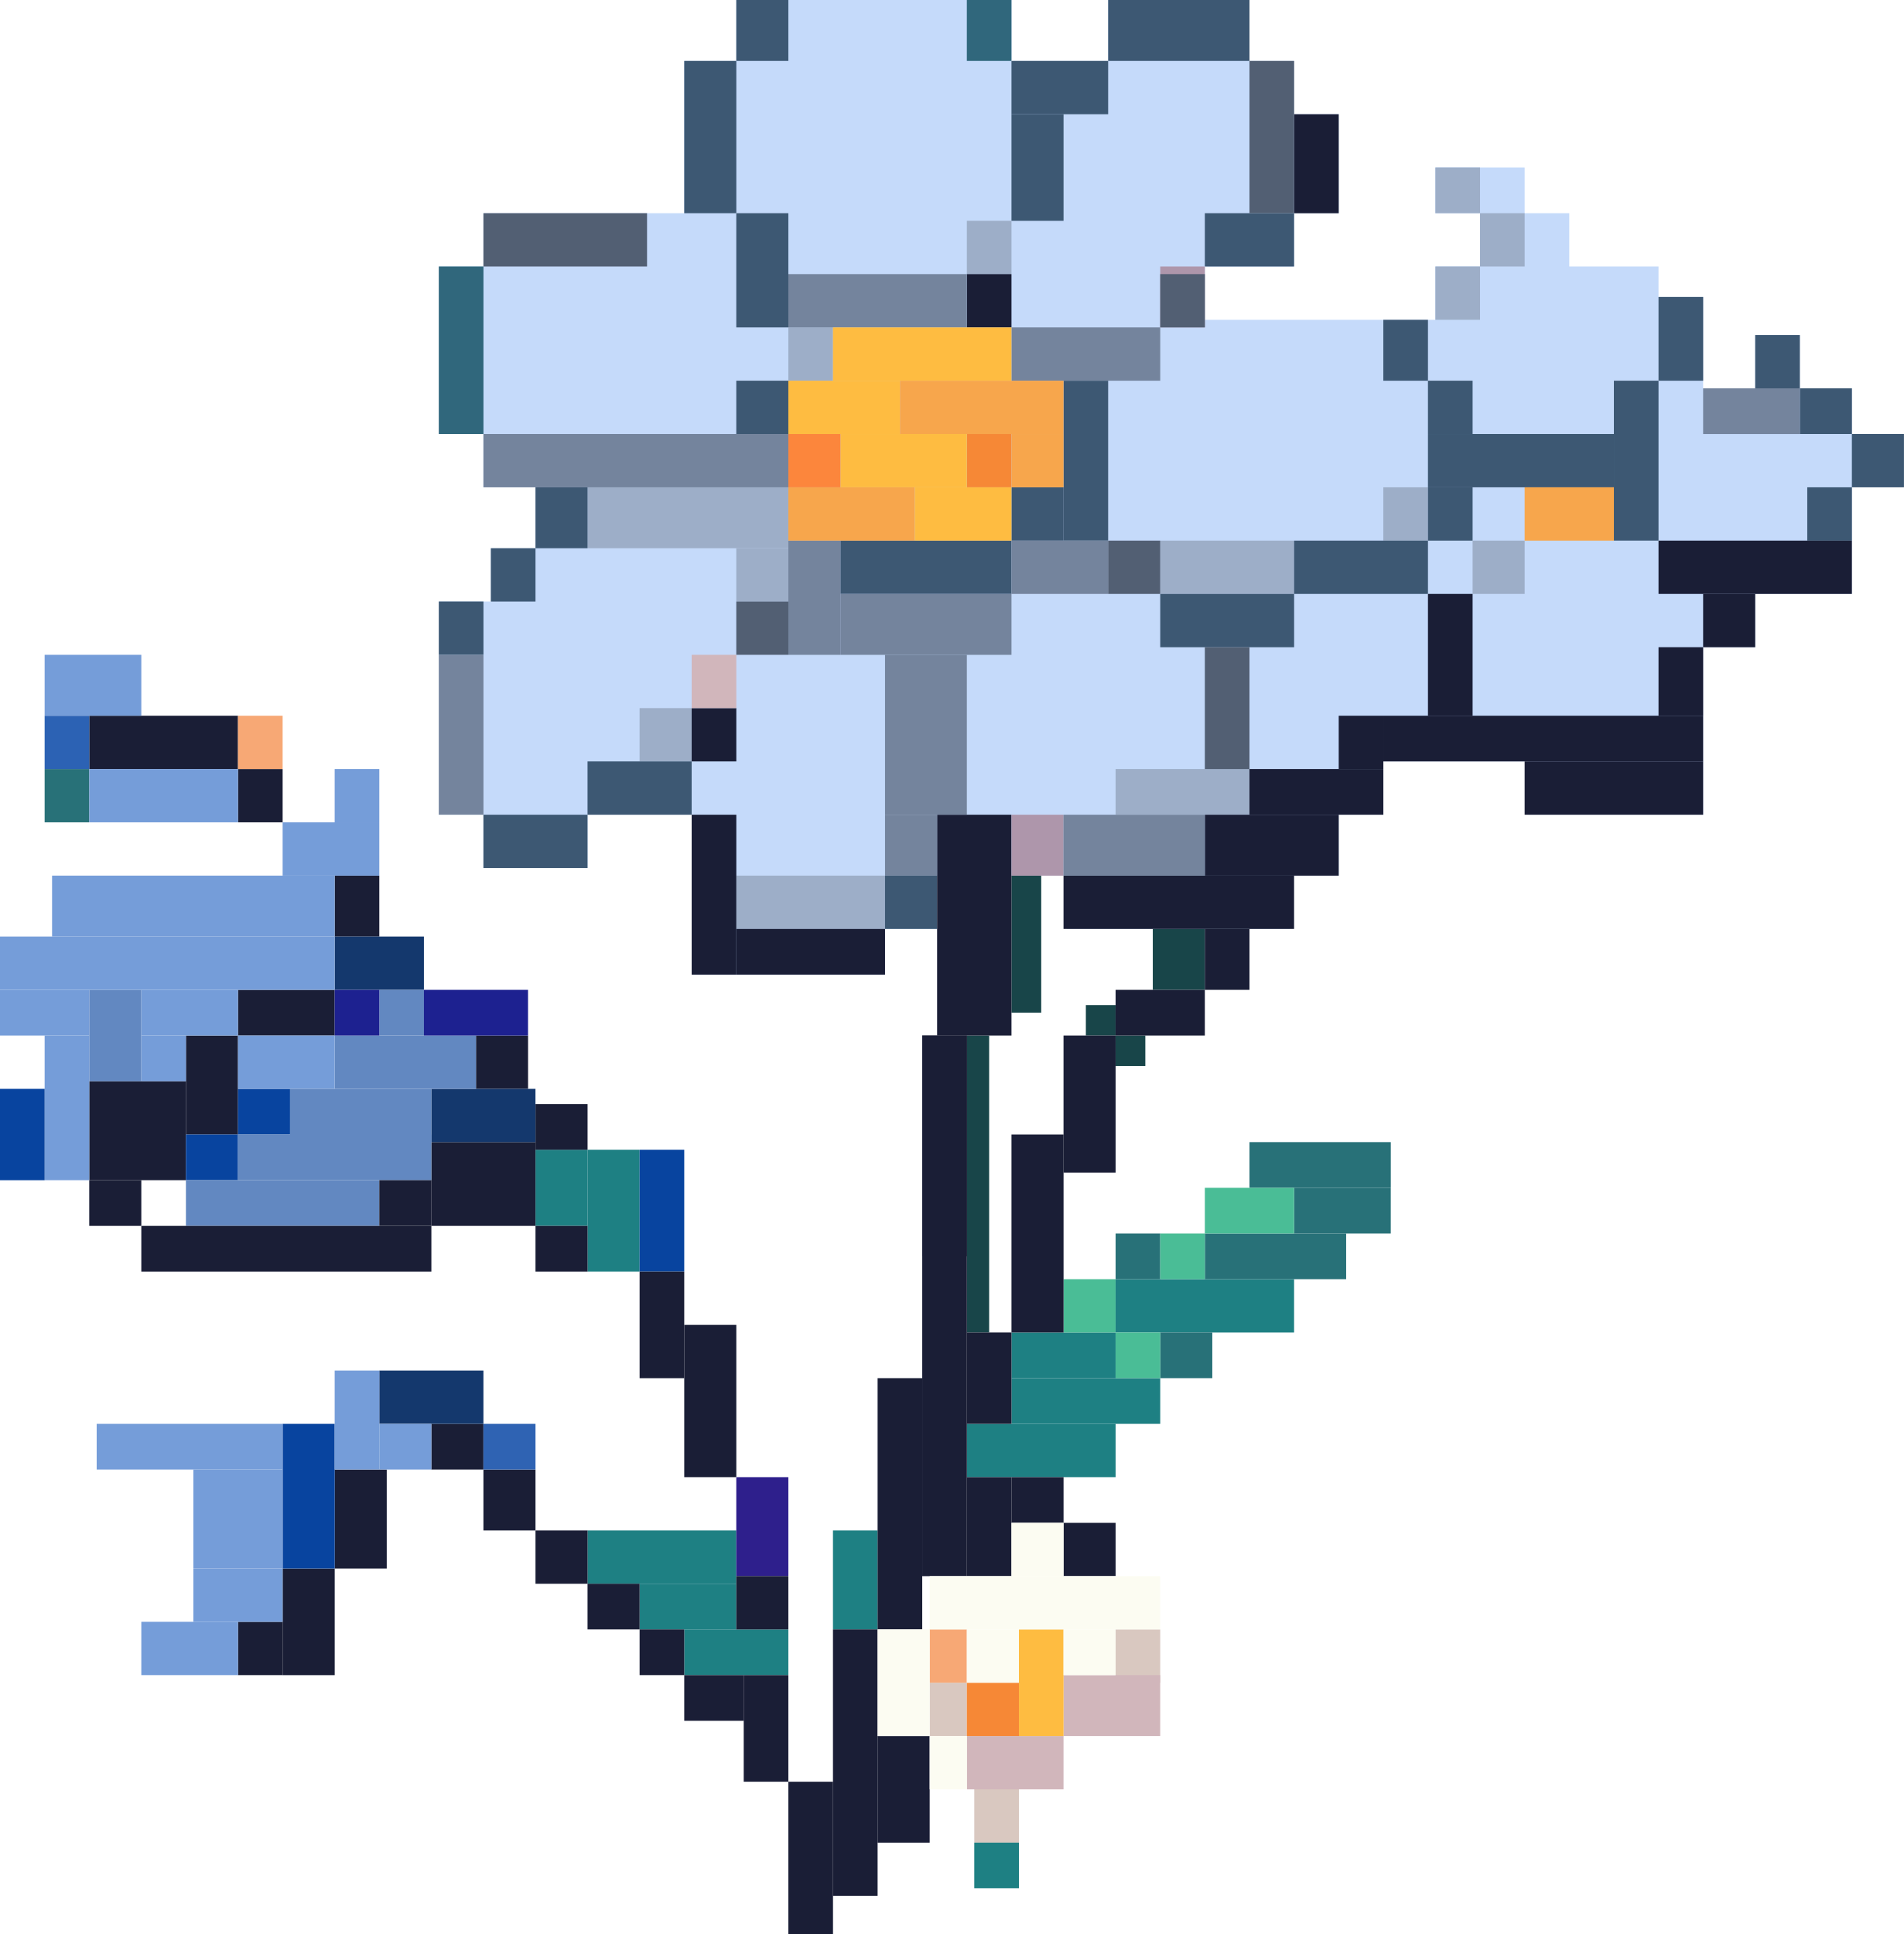
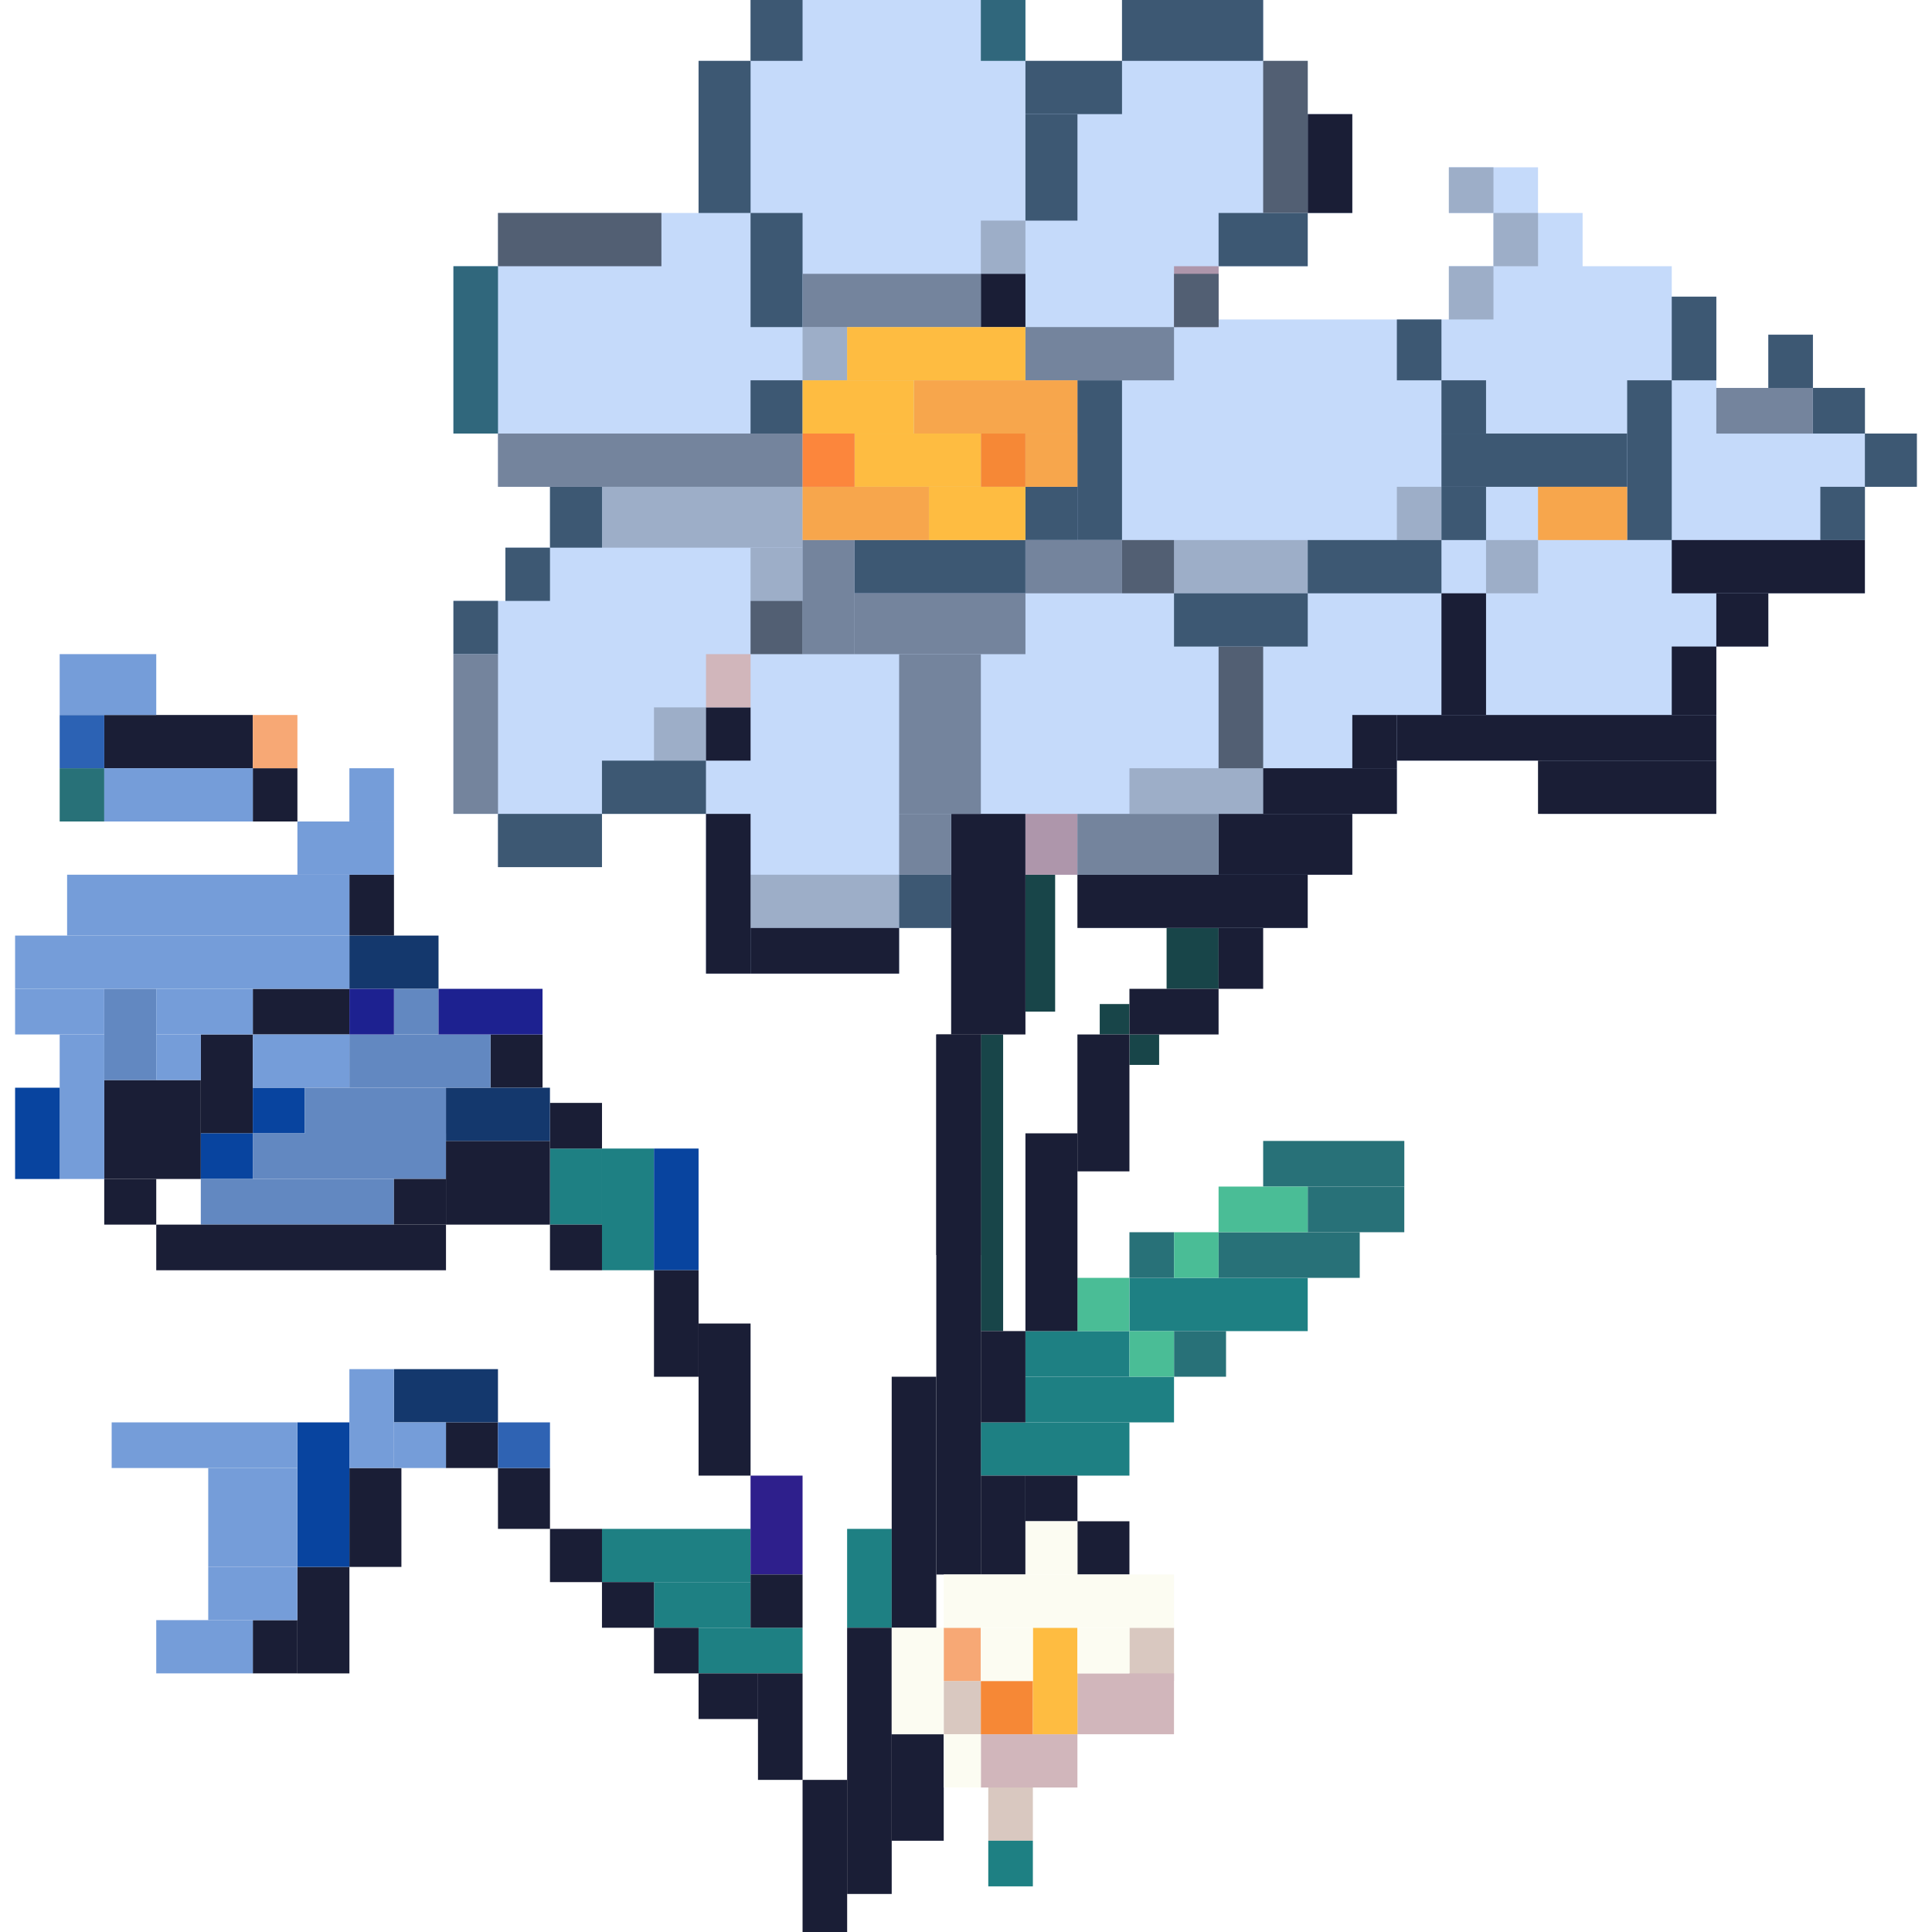
- <svg xmlns="http://www.w3.org/2000/svg" width="63" height="64" viewBox="0 0 63 64" fill="none">
+ <svg xmlns="http://www.w3.org/2000/svg" width="64" height="64" viewBox="0 0 63 64" fill="none">
  <path d="M14.52 8.819H15.996V7.055H22.641V2.016H24.363V0H33.469V2.016H36.668V0H41.344V2.016H42.82V3.78H44.297V7.055H42.82V8.819H39.867V10.583H47.496V8.819H48.973V7.055H47.496V5.543H50.449V7.055H51.926V8.819H54.879V9.827H56.355V12.85H58.078V11.087H59.555V12.85H61.277V14.362H62.864V16.126H61.277V19.654H58.078V21.417H56.355V26.961H50.572V25.197H45.773V26.961H44.297V28.976H42.684V30.74H35.301V28.976H31.008V30.74H29.285V32.252H22.887V26.961H19.441V28.724H15.996V26.961H14.52V19.905H16.242V18.142H17.719V16.126H15.996V14.362H14.52V8.819Z" fill="#C5DAFA" />
  <rect x="32.238" y="59.213" width="1.477" height="1.764" fill="#D9C8C0" />
  <rect x="32.238" y="60.976" width="1.477" height="1.512" fill="#1E8083" />
  <rect x="31.992" y="47.118" width="4.922" height="1.764" fill="#1E8083" />
  <rect x="27.562" y="50.646" width="1.477" height="3.276" fill="#1E8083" />
  <rect x="19.441" y="38.047" width="1.723" height="4.031" fill="#1E8083" />
  <rect x="17.719" y="38.047" width="1.723" height="2.52" fill="#1E8083" />
  <rect x="19.441" y="50.646" width="4.922" height="1.764" fill="#1E8083" />
  <rect x="21.164" y="52.409" width="3.199" height="1.512" fill="#1E8083" />
  <rect x="22.641" y="53.921" width="3.445" height="1.512" fill="#1E8083" />
  <rect x="24.363" y="48.882" width="1.723" height="3.276" fill="#2E1F8C" />
  <rect x="21.164" y="38.047" width="1.477" height="4.031" fill="#08449F" />
  <rect x="33.469" y="45.606" width="4.922" height="1.512" fill="#1E8083" />
  <rect x="33.469" y="44.094" width="3.445" height="1.512" fill="#1E8083" />
  <rect x="36.914" y="42.331" width="5.906" height="1.764" fill="#1E8083" />
  <rect x="38.391" y="44.094" width="1.723" height="1.512" fill="#287178" />
  <rect x="36.914" y="40.819" width="1.477" height="1.512" fill="#287178" />
  <rect x="1.477" y="25.449" width="1.477" height="1.764" fill="#287178" />
  <rect x="39.867" y="40.819" width="4.676" height="1.512" fill="#287178" />
  <rect x="41.344" y="37.795" width="4.676" height="1.512" fill="#287178" />
  <rect x="31.992" y="34.268" width="0.738" height="9.827" fill="#184549" />
  <rect x="33.469" y="28.976" width="0.984" height="4.535" fill="#184549" />
  <rect x="38.145" y="30.74" width="1.723" height="2.016" fill="#184549" />
  <rect x="35.93" y="33.26" width="0.984" height="1.008" fill="#184549" />
  <rect x="36.914" y="34.268" width="0.984" height="1.008" fill="#184549" />
  <rect x="42.82" y="39.307" width="3.199" height="1.512" fill="#287178" />
  <rect x="36.914" y="44.094" width="1.477" height="1.512" fill="#4ABD96" />
  <rect x="38.391" y="40.819" width="1.477" height="1.512" fill="#4ABD96" />
  <rect x="39.867" y="39.307" width="2.953" height="1.512" fill="#4ABD96" />
  <rect x="35.191" y="42.331" width="1.723" height="1.764" fill="#4ABD96" />
  <rect x="36.914" y="53.921" width="1.477" height="1.764" fill="#D9C8C0" />
  <rect x="30.762" y="55.685" width="1.23" height="1.764" fill="#D9C8C0" />
  <rect x="48.973" y="7.055" width="1.477" height="1.764" fill="#9DAEC8" />
  <rect x="47.496" y="5.543" width="1.477" height="1.512" fill="#9DAEC8" />
  <rect x="47.496" y="8.819" width="1.477" height="1.764" fill="#9DAEC8" />
  <rect x="45.773" y="16.126" width="1.477" height="1.764" fill="#9DAEC8" />
  <rect x="48.727" y="17.89" width="1.723" height="1.764" fill="#9DAEC8" />
  <rect x="36.914" y="25.449" width="4.43" height="1.512" fill="#9DAEC8" />
  <rect x="38.391" y="17.89" width="4.43" height="1.764" fill="#9DAEC8" />
  <rect x="24.363" y="28.976" width="4.922" height="1.764" fill="#9DAEC8" />
  <rect x="24.363" y="18.142" width="1.723" height="1.764" fill="#9DAEC8" />
  <rect x="19.441" y="16.126" width="6.645" height="2.016" fill="#9DAEC8" />
  <rect x="21.164" y="23.433" width="1.723" height="1.764" fill="#9DAEC8" />
  <rect x="26.086" y="10.835" width="1.477" height="1.764" fill="#9DAEC8" />
  <rect x="31.992" y="7.307" width="1.477" height="1.764" fill="#9DAEC8" />
  <rect x="31.992" width="1.477" height="2.016" fill="#30677C" />
  <rect x="14.52" y="8.819" width="1.477" height="5.543" fill="#30677C" />
  <rect x="47.25" y="14.362" width="6.152" height="1.764" fill="#3D5873" />
  <rect x="47.25" y="12.598" width="1.477" height="1.764" fill="#3D5873" />
  <rect x="47.25" y="16.126" width="1.477" height="1.764" fill="#3D5873" />
  <rect x="38.391" y="19.654" width="4.43" height="1.764" fill="#3D5873" />
  <rect x="42.82" y="17.89" width="4.43" height="1.764" fill="#3D5873" />
  <rect x="29.285" y="28.976" width="1.723" height="1.764" fill="#3D5873" />
  <rect x="27.809" y="17.89" width="5.66" height="1.764" fill="#3D5873" />
  <rect x="33.469" y="16.126" width="1.723" height="1.764" fill="#3D5873" />
  <rect x="35.191" y="12.598" width="1.477" height="5.291" fill="#3D5873" />
  <rect x="39.867" y="7.055" width="2.953" height="1.764" fill="#3D5873" />
  <rect x="58.078" y="11.087" width="1.477" height="1.764" fill="#3D5873" />
  <rect x="61.277" y="14.362" width="1.723" height="1.764" fill="#3D5873" />
  <rect x="59.801" y="16.126" width="1.477" height="1.764" fill="#3D5873" />
  <rect x="54.879" y="9.827" width="1.477" height="2.772" fill="#3D5873" />
  <rect x="53.402" y="12.598" width="1.477" height="5.291" fill="#3D5873" />
  <rect x="59.555" y="12.85" width="1.723" height="1.512" fill="#3D5873" />
  <rect x="45.773" y="10.583" width="1.477" height="2.016" fill="#3D5873" />
  <rect x="36.668" width="4.676" height="2.016" fill="#3D5873" />
  <rect x="33.469" y="3.78" width="1.723" height="3.528" fill="#3D5873" />
  <rect x="33.469" y="2.016" width="3.199" height="1.764" fill="#3D5873" />
  <rect x="24.363" y="7.055" width="1.723" height="3.78" fill="#3D5873" />
  <rect x="24.363" width="1.723" height="2.016" fill="#3D5873" />
  <rect x="24.363" y="12.598" width="1.723" height="1.764" fill="#3D5873" />
  <rect x="17.719" y="16.126" width="1.723" height="2.016" fill="#3D5873" />
  <rect x="16.242" y="18.142" width="1.477" height="1.764" fill="#3D5873" />
  <rect x="14.52" y="19.905" width="1.477" height="1.764" fill="#3D5873" />
  <rect x="19.441" y="25.197" width="3.445" height="1.764" fill="#3D5873" />
  <rect x="15.996" y="26.961" width="3.445" height="1.764" fill="#3D5873" />
  <rect x="22.641" y="2.016" width="1.723" height="5.039" fill="#3D5873" />
  <rect x="44.297" y="23.685" width="1.477" height="1.764" fill="#1A1E36" />
  <rect x="41.344" y="25.449" width="4.43" height="1.512" fill="#1A1E36" />
  <rect x="39.867" y="26.961" width="4.43" height="2.016" fill="#1A1E36" />
  <rect x="35.191" y="28.976" width="7.629" height="1.764" fill="#1A1E36" />
  <rect x="31.008" y="26.961" width="2.461" height="7.307" fill="#1A1E36" />
  <rect x="30.516" y="34.268" width="1.477" height="7.307" fill="#1A1E36" />
  <rect x="39.867" y="30.74" width="1.477" height="2.016" fill="#1A1E36" />
  <rect x="36.914" y="32.756" width="2.953" height="1.512" fill="#1A1E36" />
  <rect x="35.191" y="34.268" width="1.723" height="4.535" fill="#1A1E36" />
  <rect x="33.469" y="37.543" width="1.723" height="6.551" fill="#1A1E36" />
  <rect x="31.992" y="44.094" width="1.477" height="3.024" fill="#1A1E36" />
  <rect x="31.992" y="48.882" width="1.477" height="3.276" fill="#1A1E36" />
  <rect x="33.469" y="48.882" width="1.723" height="1.512" fill="#1A1E36" />
  <rect x="35.191" y="50.394" width="1.723" height="1.764" fill="#1A1E36" />
  <rect x="24.363" y="52.157" width="1.723" height="1.764" fill="#1A1E36" />
  <rect x="21.164" y="53.921" width="1.477" height="1.512" fill="#1A1E36" />
  <rect x="19.441" y="52.409" width="1.723" height="1.512" fill="#1A1E36" />
  <rect x="17.719" y="50.646" width="1.723" height="1.764" fill="#1A1E36" />
  <rect x="14.273" y="47.118" width="1.723" height="1.512" fill="#1A1E36" />
  <rect x="7.875" y="53.669" width="1.477" height="1.764" fill="#1A1E36" />
  <rect x="11.074" y="48.63" width="1.723" height="3.276" fill="#1A1E36" />
  <rect x="9.352" y="51.906" width="1.723" height="3.528" fill="#1A1E36" />
  <rect x="15.996" y="48.63" width="1.723" height="2.016" fill="#1A1E36" />
  <rect x="30.516" y="34.268" width="1.477" height="17.89" fill="#1A1E36" />
  <rect x="29.039" y="45.606" width="1.477" height="8.315" fill="#1A1E36" />
  <rect x="22.641" y="43.843" width="1.723" height="5.039" fill="#1A1E36" />
  <rect x="21.164" y="42.079" width="1.477" height="3.528" fill="#1A1E36" />
  <rect x="17.719" y="40.567" width="1.723" height="1.512" fill="#1A1E36" />
  <rect x="14.273" y="37.795" width="3.445" height="2.772" fill="#1A1E36" />
  <rect x="17.719" y="36.535" width="1.723" height="1.512" fill="#1A1E36" />
  <rect x="15.75" y="34.268" width="1.723" height="1.764" fill="#1A1E36" />
  <rect x="11.074" y="28.976" width="1.477" height="2.016" fill="#1A1E36" />
  <rect x="7.875" y="25.449" width="1.477" height="1.764" fill="#1A1E36" />
  <rect x="2.953" y="23.685" width="4.922" height="1.764" fill="#1A1E36" />
  <rect x="7.875" y="32.756" width="3.199" height="1.512" fill="#1A1E36" />
  <rect x="6.152" y="34.268" width="1.723" height="3.276" fill="#1A1E36" />
  <rect x="2.953" y="39.055" width="1.723" height="1.512" fill="#1A1E36" />
  <rect x="2.953" y="35.779" width="3.199" height="3.276" fill="#1A1E36" />
  <rect x="14.273" y="36.032" width="3.445" height="1.764" fill="#14386D" />
  <rect x="12.551" y="45.354" width="3.445" height="1.764" fill="#14386D" />
  <rect x="11.074" y="30.992" width="2.953" height="1.764" fill="#14386D" />
  <rect x="11.074" y="34.268" width="4.676" height="1.764" fill="#6288C1" />
  <rect x="12.551" y="32.756" width="1.477" height="1.512" fill="#6288C1" />
  <rect x="15.996" y="47.118" width="1.723" height="1.512" fill="#2F63B3" />
  <rect x="1.477" y="23.685" width="1.477" height="1.764" fill="#2C62B4" />
  <rect x="2.953" y="32.756" width="1.723" height="3.024" fill="#6288C1" />
  <rect x="14.027" y="32.756" width="3.445" height="1.512" fill="#1D2190" />
  <rect x="9.352" y="27.213" width="3.199" height="1.764" fill="#759DD9" />
  <rect x="11.074" y="32.756" width="1.477" height="1.512" fill="#1D2190" />
  <rect x="4.676" y="34.268" width="1.477" height="1.512" fill="#759DD9" />
  <rect x="1.477" y="34.268" width="1.477" height="4.787" fill="#759DD9" />
  <rect y="32.756" width="2.953" height="1.512" fill="#759DD9" />
  <rect x="4.676" y="32.756" width="3.199" height="1.512" fill="#759DD9" />
  <rect x="11.074" y="25.449" width="1.477" height="1.764" fill="#759DD9" />
  <rect x="1.477" y="21.669" width="3.199" height="2.016" fill="#759DD9" />
  <rect x="2.953" y="25.449" width="4.922" height="1.764" fill="#759DD9" />
  <rect x="7.875" y="36.032" width="1.723" height="1.512" fill="#08449F" />
  <rect x="6.152" y="37.543" width="1.723" height="1.512" fill="#08449F" />
  <rect x="9.352" y="47.118" width="1.723" height="4.787" fill="#08449F" />
  <rect x="11.074" y="45.354" width="1.477" height="3.276" fill="#759DD9" />
  <rect x="12.551" y="47.118" width="1.723" height="1.512" fill="#759DD9" />
  <rect x="3.199" y="47.118" width="6.152" height="1.512" fill="#759DD9" />
  <rect x="6.398" y="51.906" width="2.953" height="1.764" fill="#759DD9" />
  <rect x="4.676" y="53.669" width="3.199" height="1.764" fill="#759DD9" />
  <rect x="6.398" y="48.63" width="2.953" height="3.276" fill="#759DD9" />
  <rect y="36.032" width="1.477" height="3.024" fill="#08449F" />
  <rect x="7.875" y="34.268" width="3.199" height="1.764" fill="#759DD9" />
  <rect y="30.992" width="11.074" height="1.764" fill="#759DD9" />
  <rect x="1.723" y="28.976" width="9.352" height="2.016" fill="#759DD9" />
  <rect x="9.598" y="36.032" width="4.676" height="1.764" fill="#6288C1" />
  <rect x="7.875" y="37.543" width="6.398" height="1.512" fill="#6288C1" />
  <rect x="6.152" y="39.055" width="6.398" height="1.512" fill="#6288C1" />
  <rect x="12.551" y="39.055" width="1.723" height="1.512" fill="#1A1E36" />
  <rect x="4.676" y="40.567" width="9.598" height="1.512" fill="#1A1E36" />
  <rect x="27.562" y="53.921" width="1.477" height="8.819" fill="#1A1E36" />
  <rect x="29.039" y="57.449" width="1.723" height="3.528" fill="#1A1E36" />
  <rect x="26.086" y="58.961" width="1.477" height="5.039" fill="#1A1E36" />
  <rect x="24.609" y="55.433" width="1.477" height="3.528" fill="#1A1E36" />
  <rect x="22.641" y="55.433" width="1.969" height="1.512" fill="#1A1E36" />
  <path d="M24.363 30.74H29.285V32.252H24.363V30.74Z" fill="#1A1E36" />
  <rect x="22.887" y="26.961" width="1.477" height="5.291" fill="#1A1E36" />
  <rect x="22.887" y="23.433" width="1.477" height="1.764" fill="#1A1E36" />
  <rect x="42.82" y="3.78" width="1.477" height="3.276" fill="#1A1E36" />
  <rect x="31.992" y="9.071" width="1.477" height="1.764" fill="#1A1E36" />
  <rect x="35.191" y="55.433" width="3.199" height="2.016" fill="#D1B6BB" />
  <rect x="31.992" y="57.449" width="3.199" height="1.764" fill="#D1B6BB" />
  <rect x="22.887" y="21.669" width="1.477" height="1.764" fill="#D1B6BB" />
  <rect x="33.469" y="26.961" width="1.723" height="2.016" fill="#AE96AB" />
  <rect x="38.391" y="8.819" width="1.477" height="2.016" fill="#AE96AB" />
  <rect x="56.355" y="12.851" width="3.199" height="1.512" fill="#74849D" />
  <rect x="35.191" y="26.961" width="4.676" height="2.016" fill="#74849D" />
  <rect x="29.285" y="26.961" width="1.723" height="2.016" fill="#74849D" />
  <rect x="29.285" y="21.669" width="2.707" height="5.291" fill="#74849D" />
  <rect x="33.469" y="17.89" width="3.199" height="1.764" fill="#74849D" />
  <rect x="27.809" y="19.654" width="5.66" height="2.016" fill="#74849D" />
  <rect x="26.086" y="17.89" width="1.723" height="3.78" fill="#74849D" />
  <rect x="14.52" y="21.669" width="1.477" height="5.291" fill="#74849D" />
  <rect x="33.469" y="10.835" width="4.922" height="1.764" fill="#74849D" />
  <rect x="15.996" y="14.362" width="10.09" height="1.764" fill="#74849D" />
  <rect x="26.086" y="9.071" width="5.906" height="1.764" fill="#74849D" />
  <rect x="39.867" y="21.418" width="1.477" height="4.032" fill="#525F73" />
  <rect x="36.668" y="17.89" width="1.723" height="1.764" fill="#525F73" />
  <rect x="24.363" y="19.905" width="1.723" height="1.764" fill="#525F73" />
  <rect x="41.344" y="2.016" width="1.477" height="5.039" fill="#525F73" />
  <rect x="38.391" y="9.071" width="1.477" height="1.764" fill="#525F73" />
  <rect x="15.996" y="7.055" width="5.414" height="1.764" fill="#525F73" />
  <rect x="31.992" y="55.685" width="1.723" height="1.764" fill="#F68836" />
  <rect x="31.992" y="14.362" width="1.477" height="1.764" fill="#F68836" />
  <rect x="50.449" y="16.126" width="2.953" height="1.764" fill="#F7A64C" />
  <rect x="26.086" y="16.126" width="4.184" height="1.764" fill="#F7A64C" />
  <rect x="33.469" y="14.362" width="1.723" height="1.764" fill="#F7A64C" />
  <rect x="29.777" y="12.598" width="5.414" height="1.764" fill="#F7A64C" />
  <rect x="33.715" y="53.921" width="1.477" height="3.528" fill="#FEBC41" />
  <rect x="30.27" y="16.126" width="3.199" height="1.764" fill="#FEBC41" />
  <rect x="27.809" y="14.362" width="4.184" height="1.764" fill="#FEBC41" />
  <rect x="26.086" y="12.598" width="3.691" height="1.764" fill="#FEBC41" />
  <rect x="27.562" y="10.835" width="5.906" height="1.764" fill="#FEBC41" />
  <rect x="30.762" y="53.921" width="1.23" height="1.764" fill="#F7A875" />
  <rect x="7.875" y="23.685" width="1.477" height="1.764" fill="#F7A875" />
  <rect x="29.039" y="53.921" width="1.723" height="3.528" fill="#FCFCF2" />
  <rect x="30.762" y="52.157" width="7.629" height="1.764" fill="#FCFCF2" />
  <rect x="30.762" y="57.449" width="1.23" height="1.764" fill="#FCFCF2" />
  <rect x="31.992" y="53.921" width="1.723" height="1.764" fill="#FCFCF2" />
  <rect x="35.191" y="53.921" width="1.723" height="1.512" fill="#FCFCF2" />
  <rect x="33.469" y="50.394" width="1.723" height="1.764" fill="#FCFCF2" />
  <rect x="26.086" y="14.362" width="1.723" height="1.764" fill="#FC863C" />
  <rect x="45.773" y="23.685" width="10.582" height="1.512" fill="#1A1E36" />
  <rect x="47.25" y="19.654" width="1.477" height="4.032" fill="#1A1E36" />
  <rect x="50.449" y="25.197" width="5.906" height="1.764" fill="#1A1E36" />
  <rect x="56.355" y="19.654" width="1.723" height="1.764" fill="#1A1E36" />
  <rect x="54.879" y="17.89" width="6.398" height="1.764" fill="#1A1E36" />
  <rect x="54.879" y="21.417" width="1.477" height="2.268" fill="#1A1E36" />
</svg>
